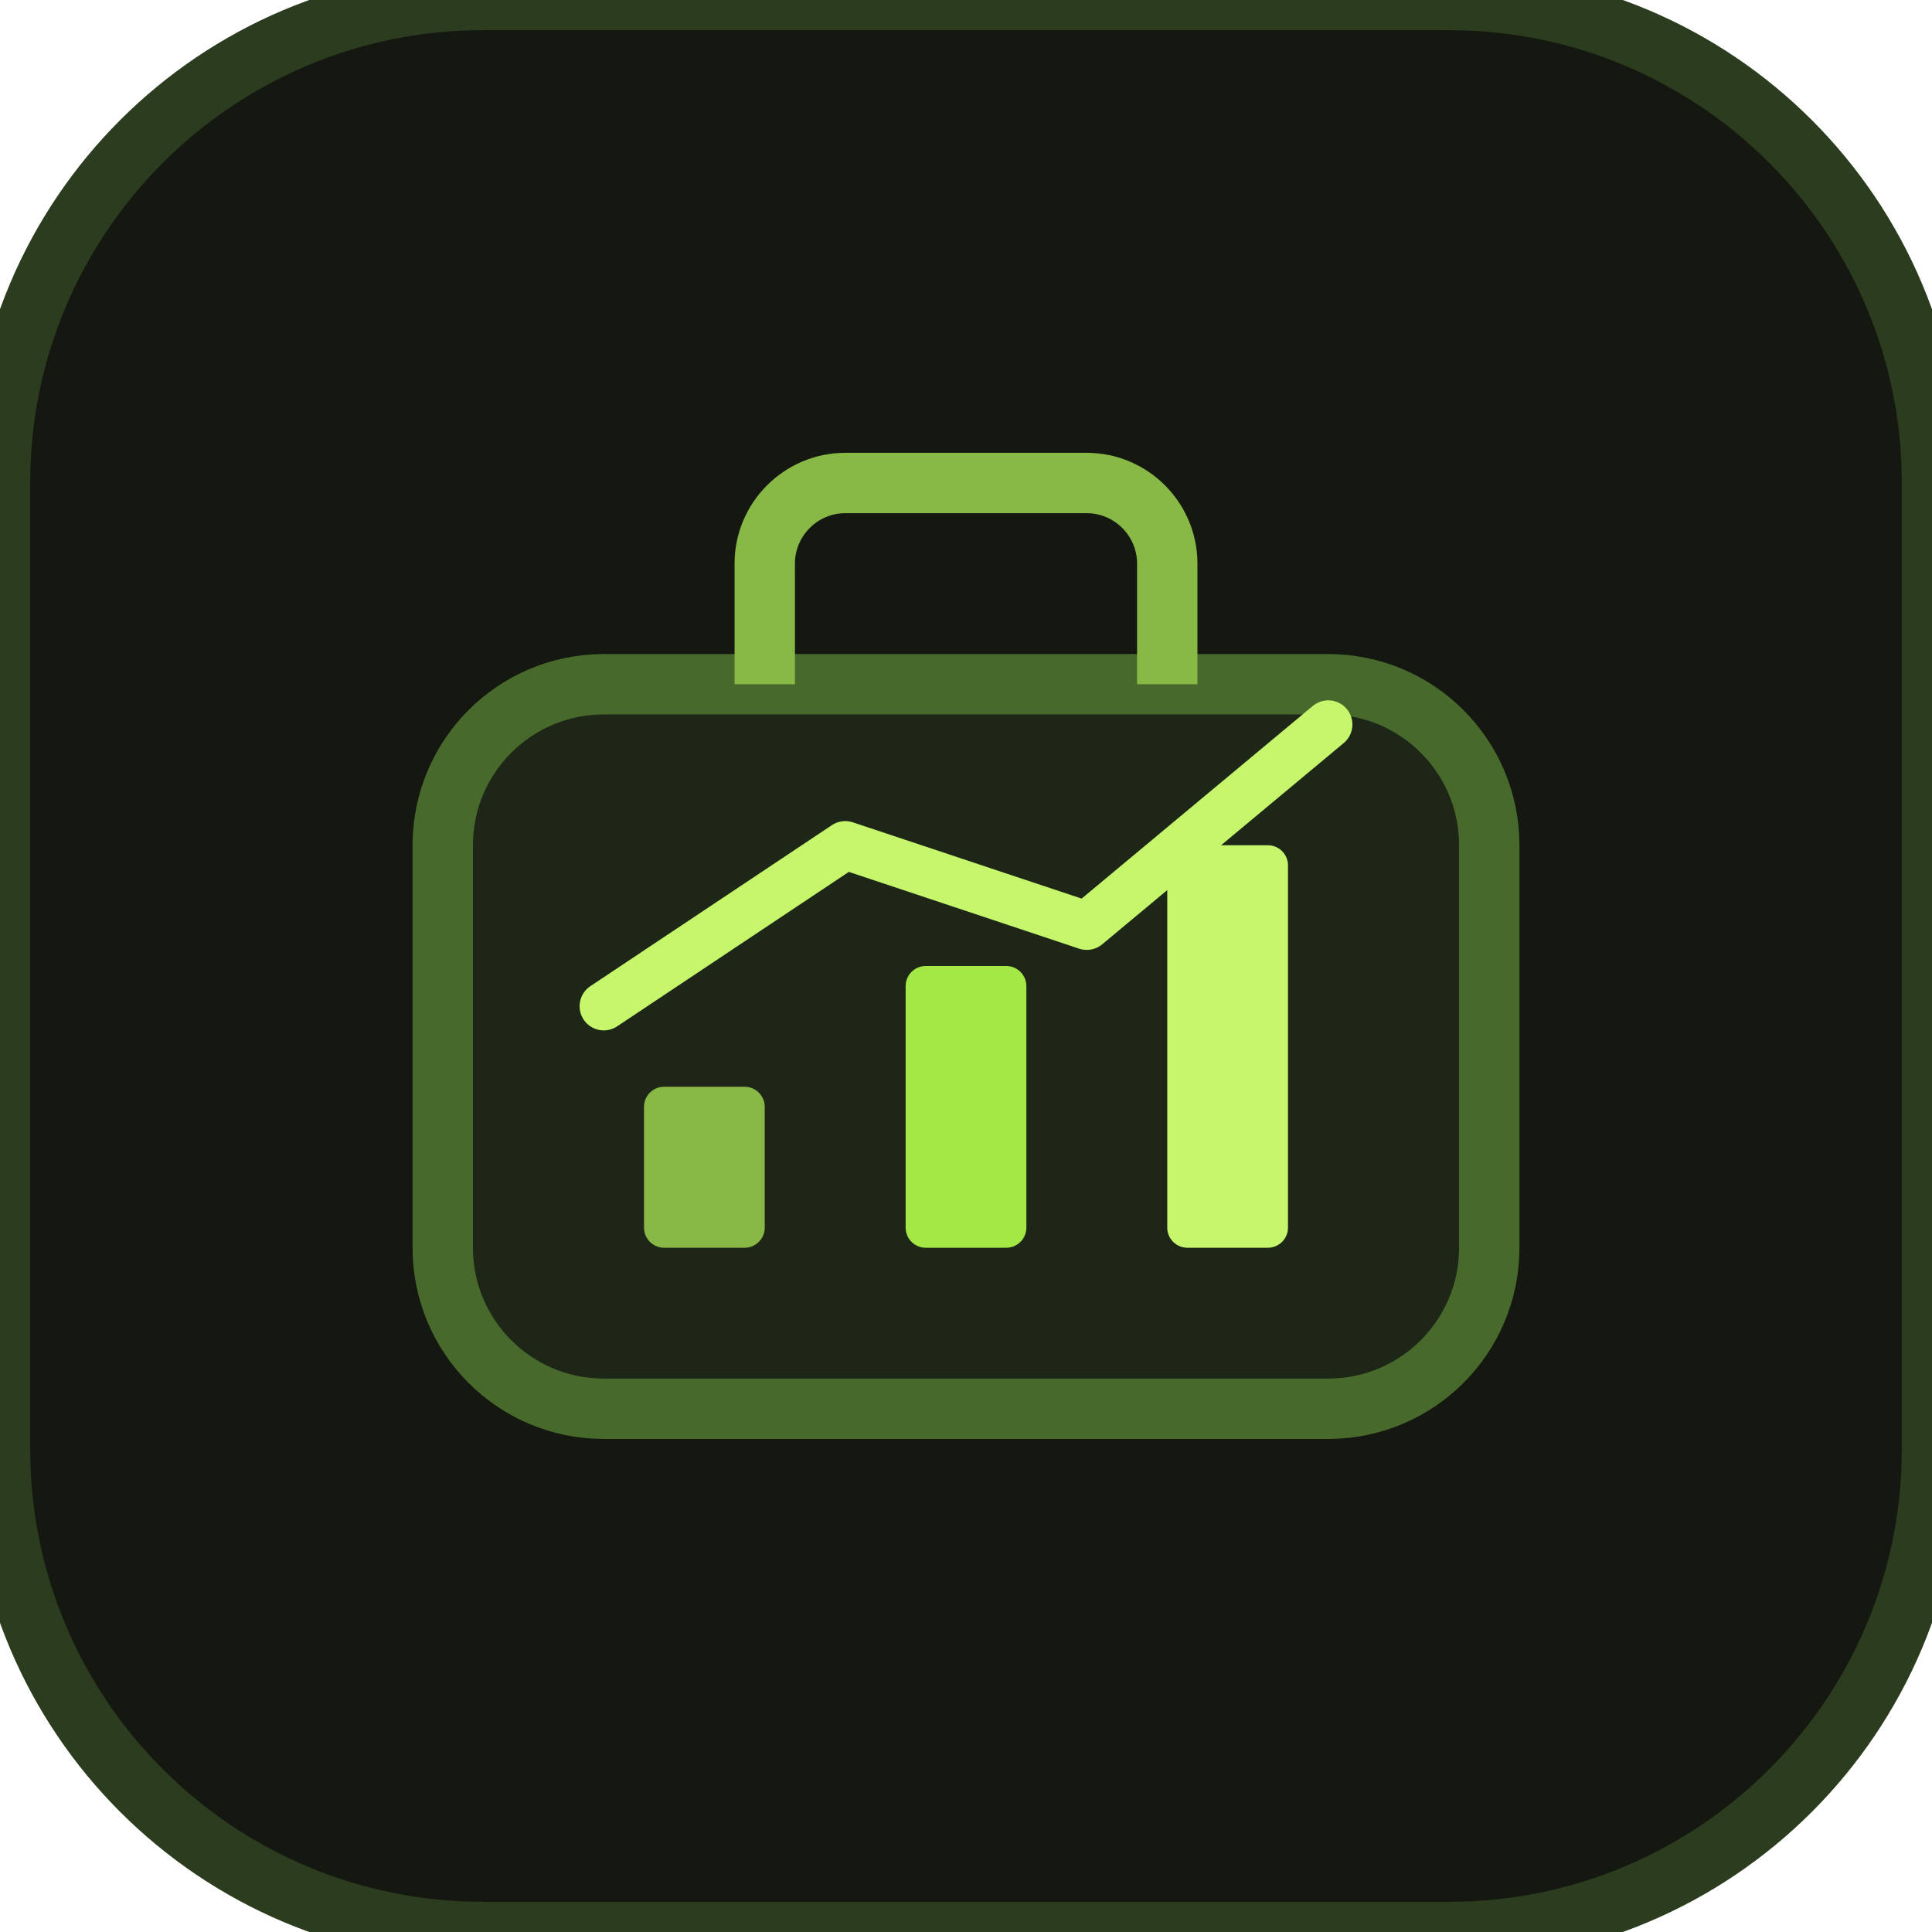
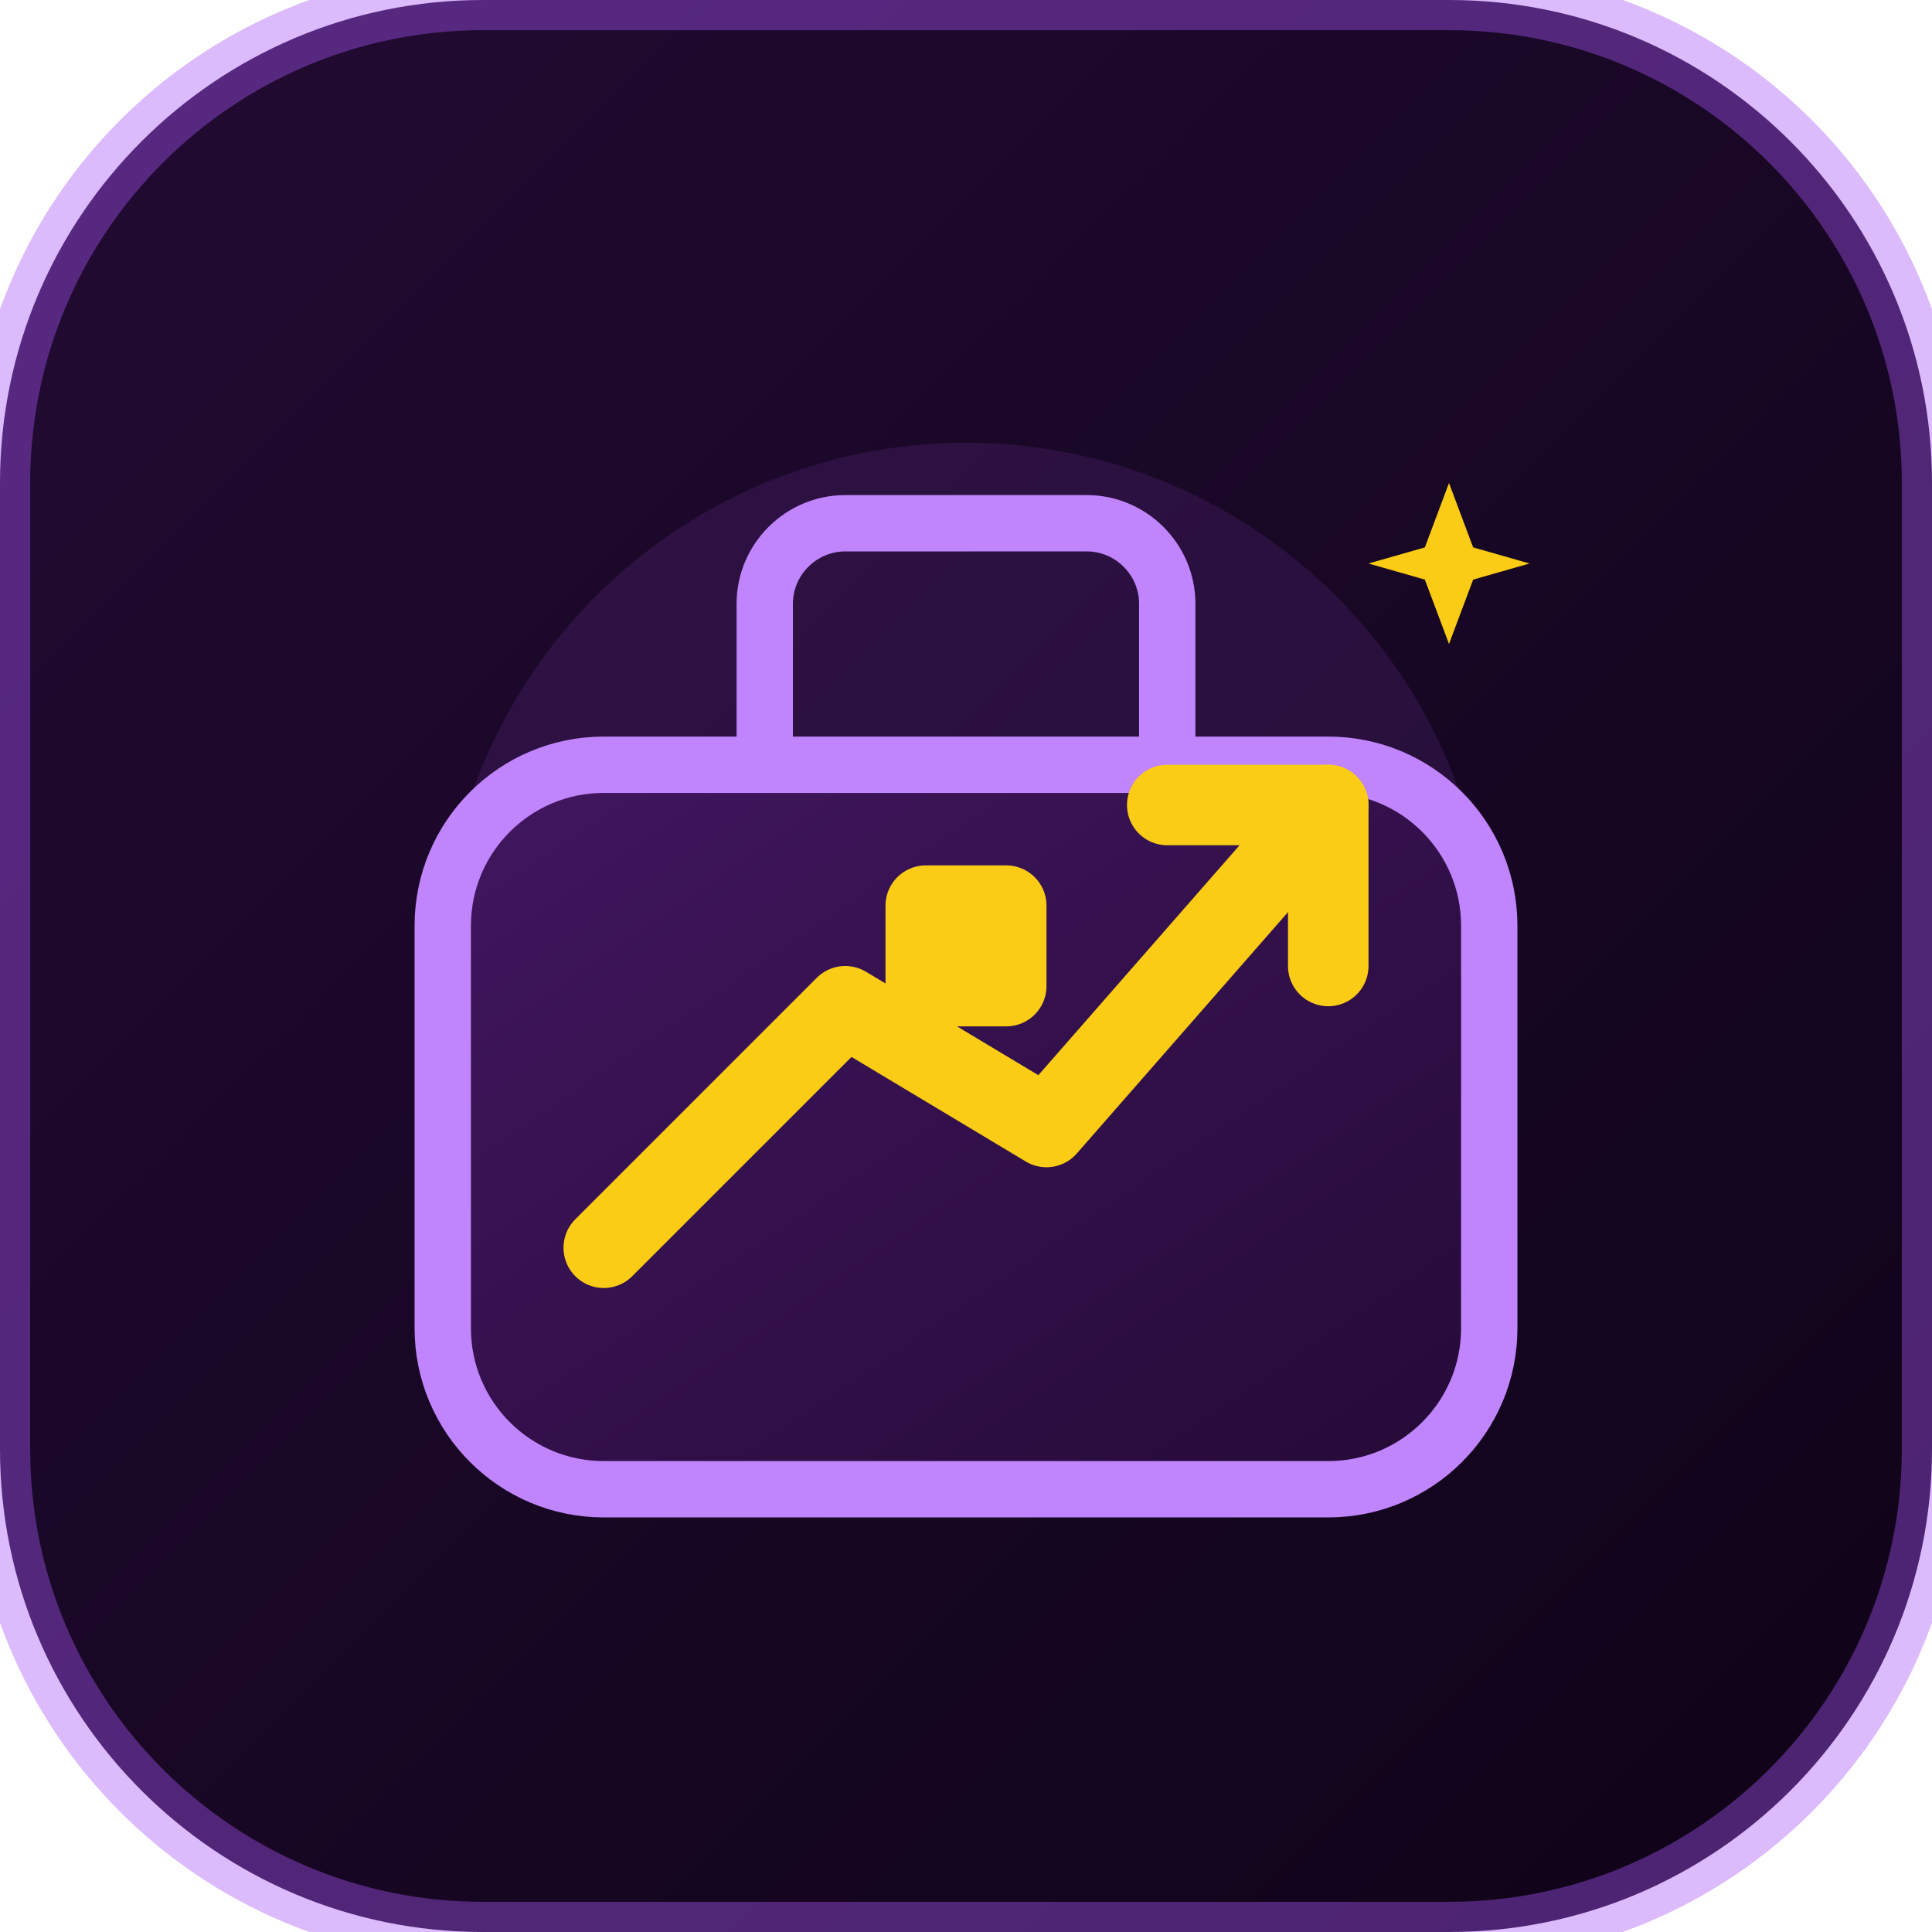
<svg xmlns="http://www.w3.org/2000/svg" viewBox="0 0 48 48" width="48" height="48" fill="none">
-   <rect width="48" height="48" rx="12" fill="#141810" stroke="#2c3c1e" stroke-width="1.5" />
-   <rect x="11" y="17" width="26" height="18" rx="4" fill="#1d2617" stroke="#48692c" stroke-width="1.5" />
-   <path d="M19 17V14C19 12.9 19.9 12 21 12H27C28.1 12 29 12.9 29 14V17" stroke="#88b846" stroke-width="1.5" />
-   <rect x="16" y="27" width="3" height="4" rx="0.5" fill="#88b846" />
-   <rect x="22.5" y="24" width="3" height="7" rx="0.5" fill="#a4e845" />
-   <rect x="29" y="21" width="3" height="10" rx="0.5" fill="#c5f66b" />
-   <polyline points="15,25 21,21 27,23 33,18" stroke="#c5f66b" stroke-width="1.2" stroke-linecap="round" stroke-linejoin="round" />
+   <defs>
+     <linearGradient id="biz-bg" x1="0%" y1="0%" x2="100%" y2="100%">
+       <stop offset="0%" stop-color="#220b33" />
+       <stop offset="100%" stop-color="#0f0317" />
+     </linearGradient>
+     <linearGradient id="biz-case" x1="0%" y1="0%" x2="100%" y2="100%">
+       <stop offset="0%" stop-color="#421660" />
+       <stop offset="100%" stop-color="#240a36" />
+     </linearGradient>
+   </defs>
+   <rect width="48" height="48" rx="12" fill="url(#biz-bg)" stroke="#a855f7" stroke-opacity="0.4" stroke-width="1.5" />
+   <circle cx="24" cy="24" r="13" fill="#a855f7" fill-opacity="0.12" />
+   <rect x="11" y="19" width="26" height="18" rx="4" fill="url(#biz-case)" stroke="#c084fc" stroke-width="1.4" />
+   <path d="M19 19V15C19 13.9 19.9 13 21 13H27C28.1 13 29 13.9 29 15V19" stroke="#c084fc" stroke-width="1.4" stroke-linecap="round" />
+   <rect x="22" y="21.5" width="4" height="4" rx="1" fill="#facc15" />
+   <path d="M15 31L21 25L26 28L33 20" stroke="#facc15" stroke-width="2" stroke-linecap="round" stroke-linejoin="round" />
+   <polyline points="29,20 33,20 33,24" stroke="#facc15" stroke-width="2" stroke-linecap="round" stroke-linejoin="round" />
+   <polygon points="36,12 36.6,13.6 38,14 36.6,14.4 36,16 35.4,14.4 34,14 35.4,13.6" fill="#facc15" />
</svg>
